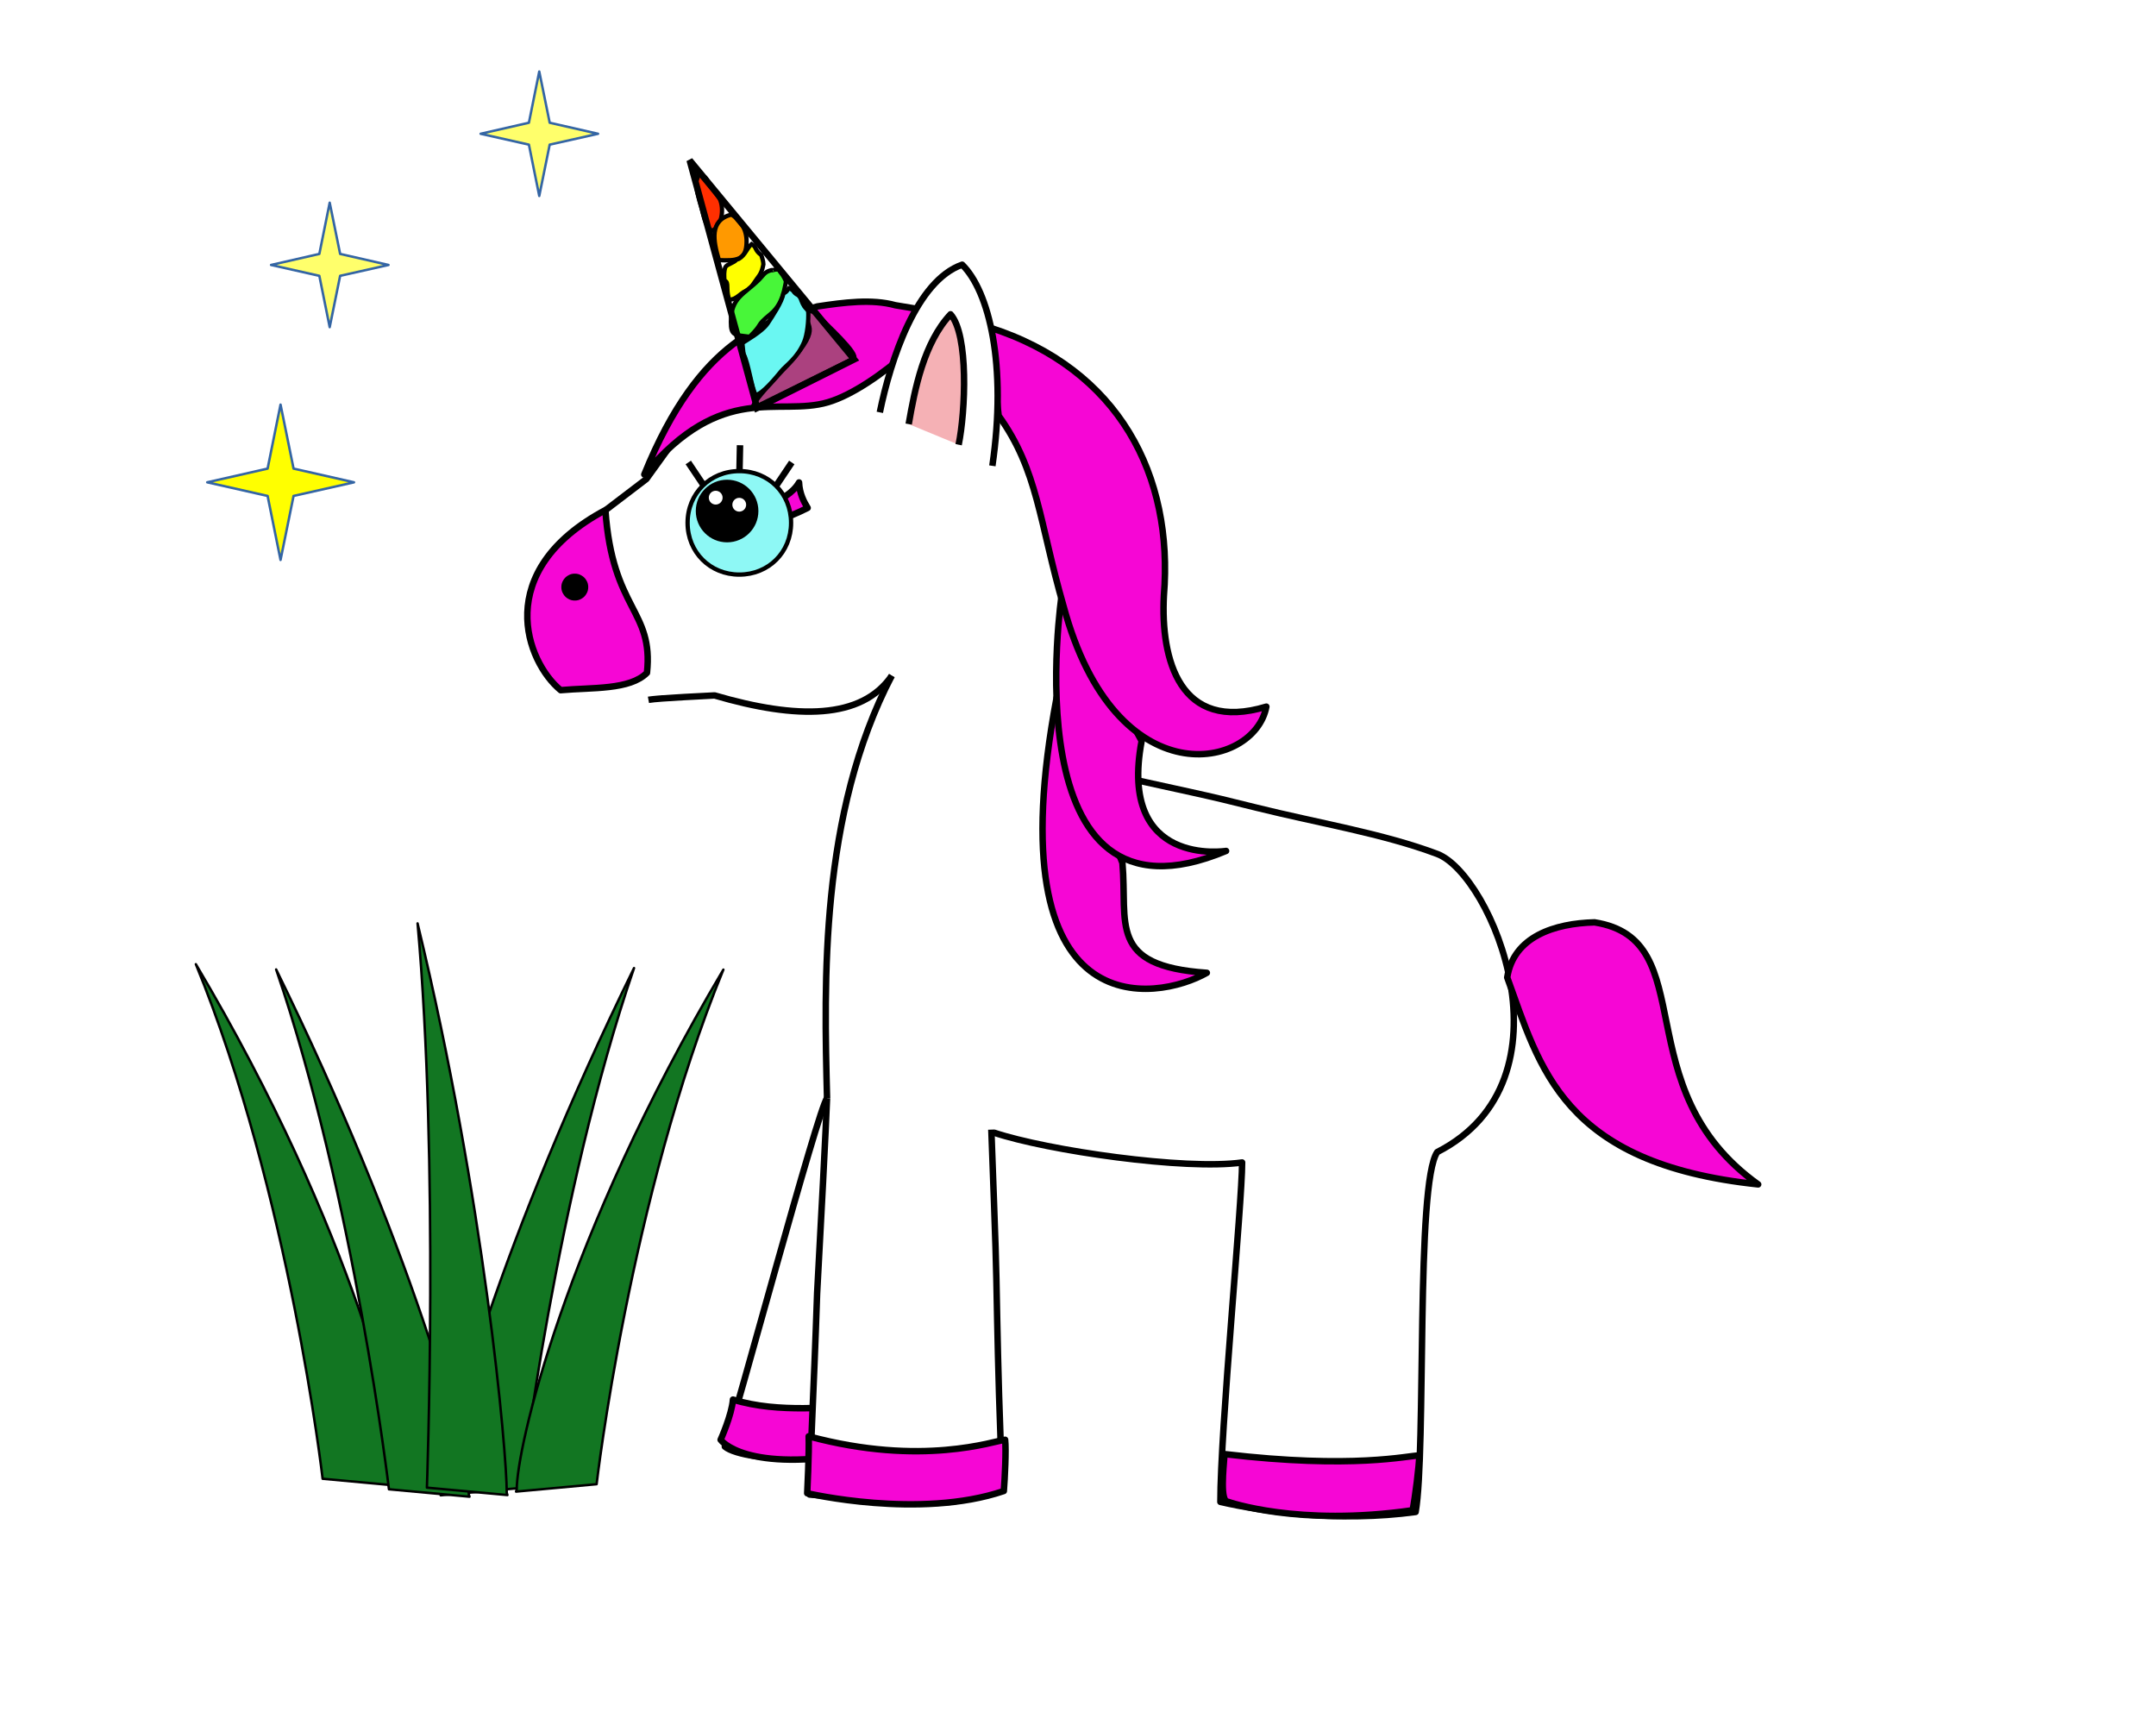
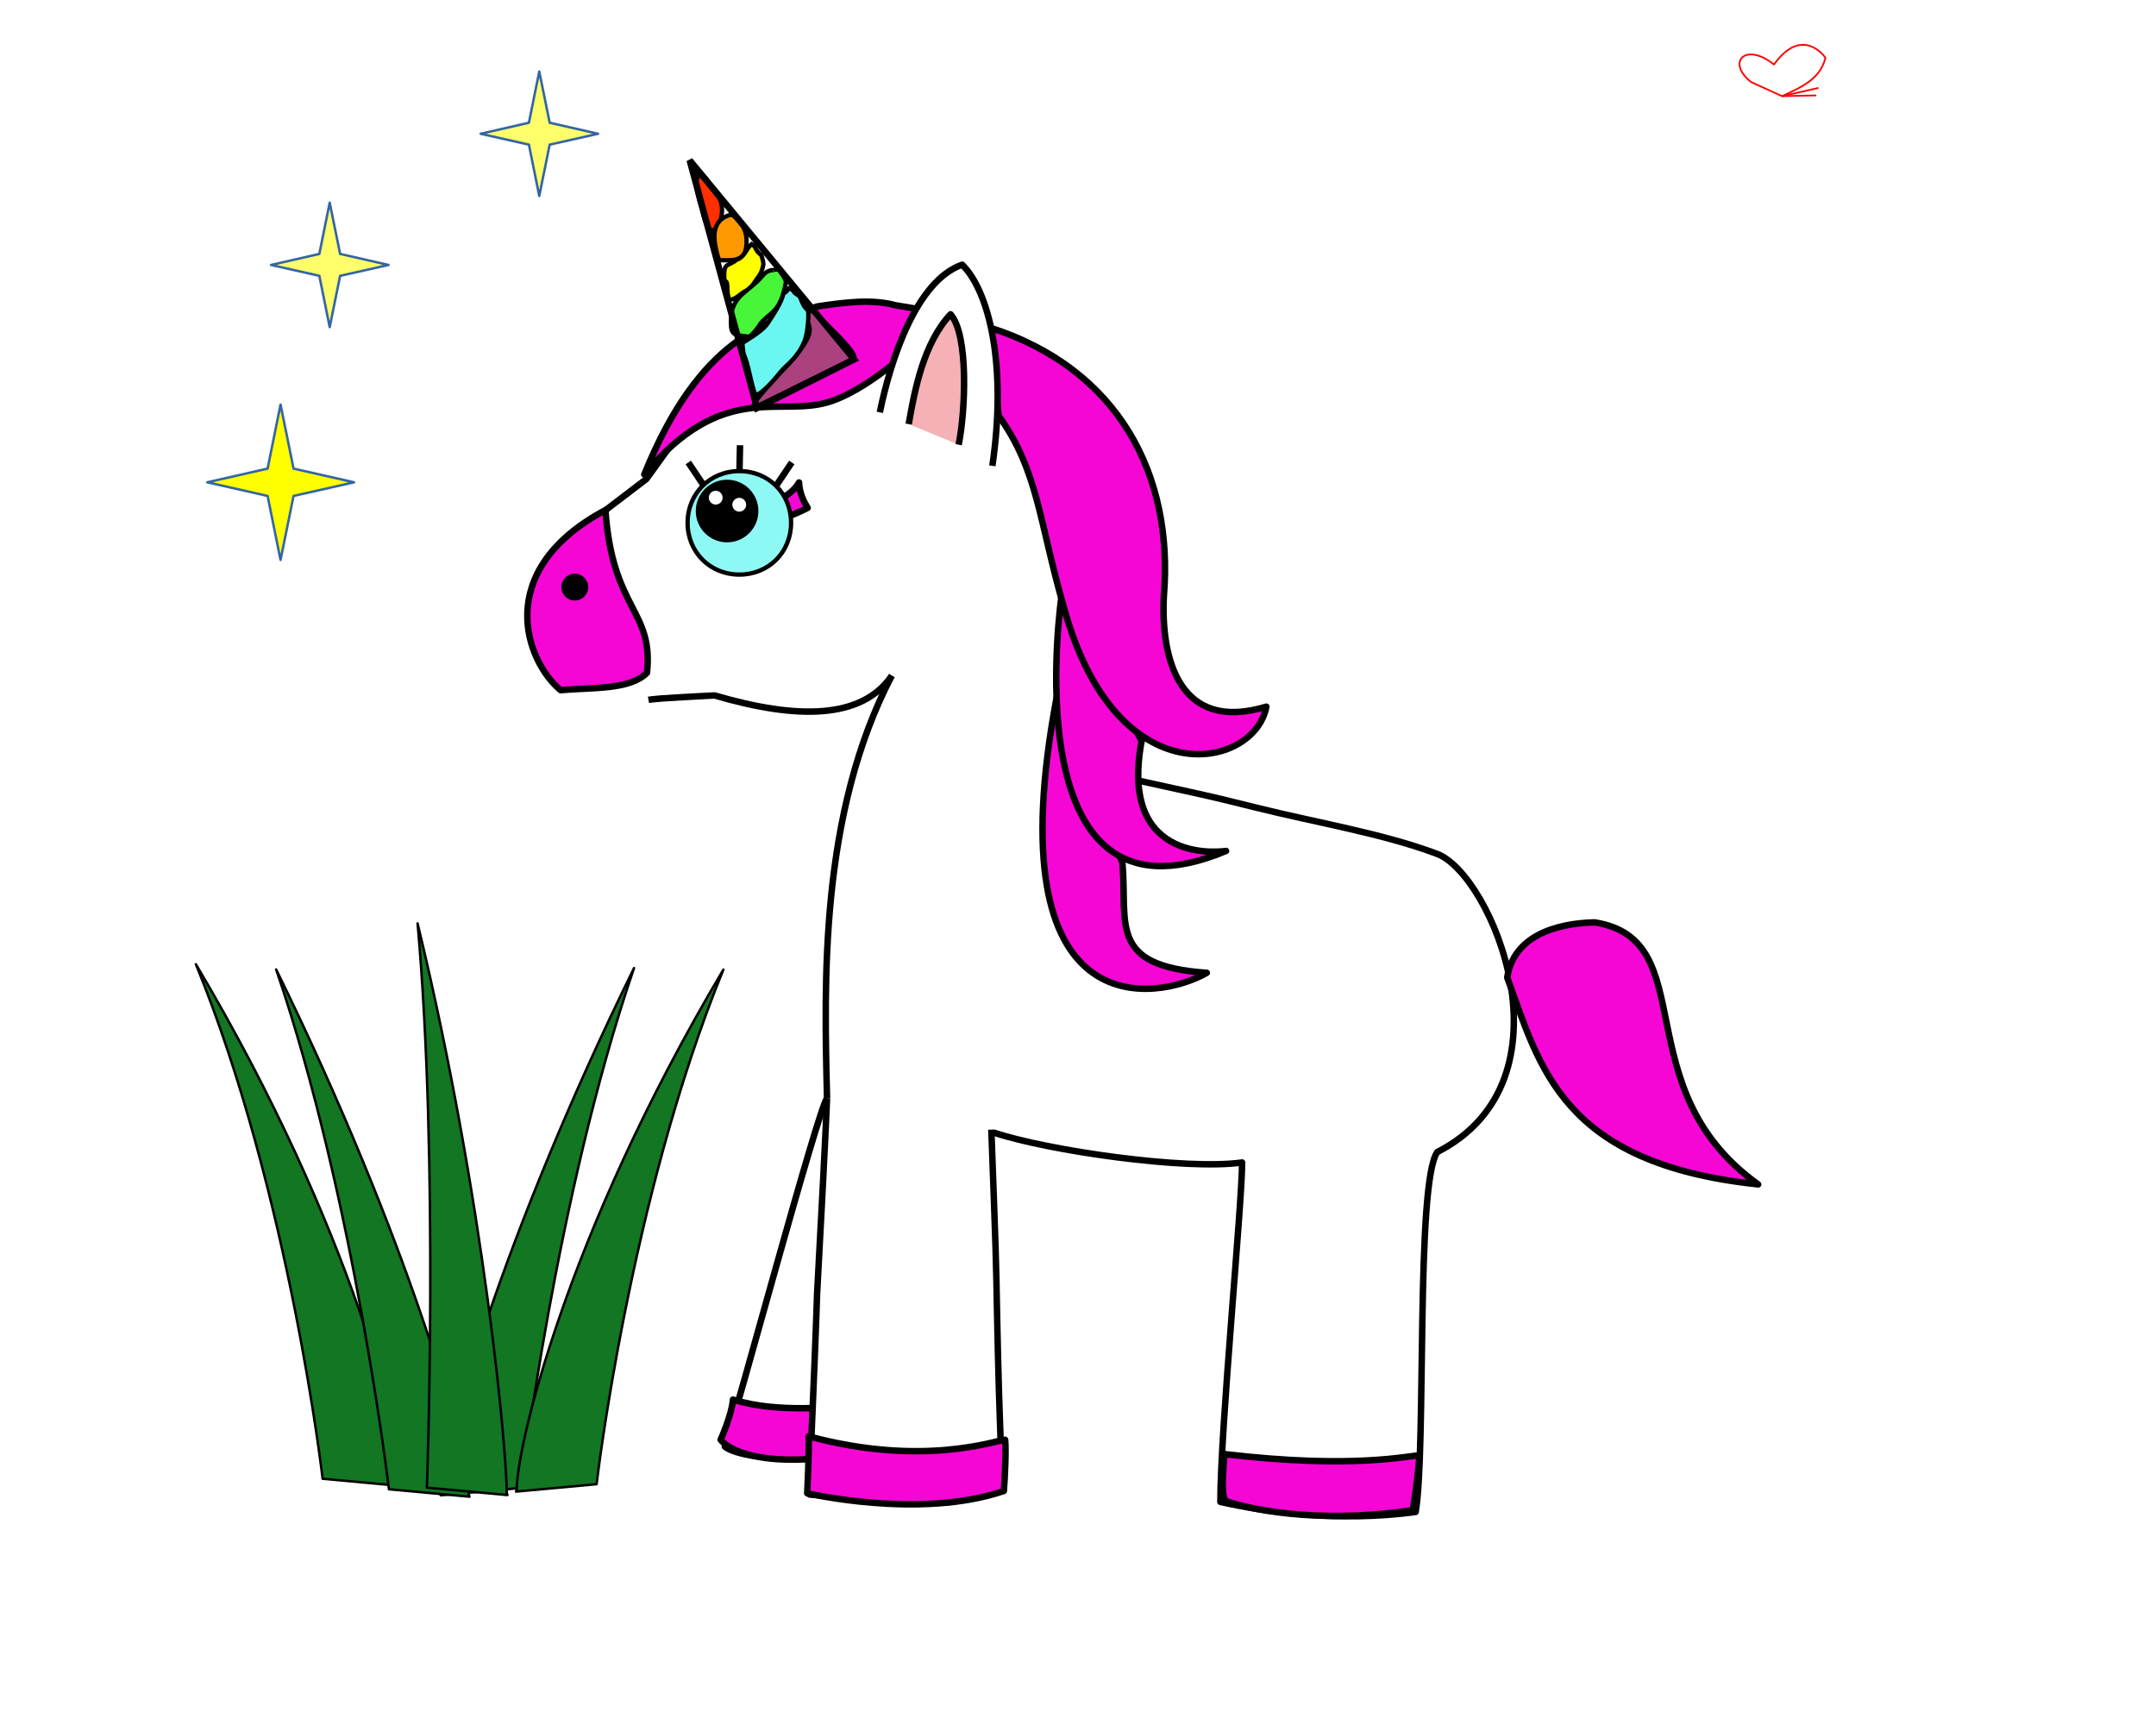
<svg xmlns="http://www.w3.org/2000/svg" version="1.2" width="250mm" height="200mm" viewBox="0 0 25000 20000" preserveAspectRatio="xMidYMid" fill-rule="evenodd" stroke-width="28.222" stroke-linejoin="round" xml:space="preserve">
  <style>
    path.line {
	fill:none;
	stroke:rgb(0,0,0);
	stroke-width:75;
	stroke-linejoin:round;
    }
    path.line_white_fill {
	fill:rgb(255,255,255);
	stroke:rgb(0,0,0);
	stroke-width:75;
	stroke-linejoin:round;
    }
    path.eyeline {
	fill:none;
	stroke:rgb(0,0,0);
	stroke-width:50;
	stroke-linejoin:round;
    }
    path.fill {
	fill:rgb(246,6,213);
	stroke:rgb(0,0,0);
	stroke-width:75;
	stroke-linejoin:round;
    }
    .dl {
	fill:none;
	stroke:red;
	stroke-width:20;
	stroke-linejoin:round;
    }
    path.germ {
	fill:rgb(153,221,255);
	stroke:rgb(0,0,0);
	stroke-width:25;
	stroke-linejoin:round;
    }
    path.grass {
        fill:rgb(18,118,34);
        stroke:rgb(0,0,0);
    }
    path.clear {
	fill:rgb(255,255,255);
        stroke:none;
    }
    path.flower {
        fill:rgb(255,215,215);
        stroke:rgb(0,0,0);
        stroke-width:20;
        stroke-linejoin:round;
    }
    path.eye2 {
        fill:rgb(142,248,245);
        stroke:none;
    }
    .eyeball {
        fill:rgb(0,0,0);
        stroke:rgb(0,0,0);
        stroke-width:20;
        stroke-linejoin:miter;
    }
    .glare {
        fill:rgb(255,255,255);
        stroke:rgb(0,0,0);
        stroke-width:20;
        stroke-linejoin:miter;
    }
  </style>
  <g id="stars">
    <g id="star1">
      <path id="star1off" style="display:none" fill="rgb(255,255,107)" stroke="rgb(52,101,164)" d="M 2573,5592 L 3133,5464 3253,4870 3374,5464 3935,5592 3374,5718 3253,6313 3133,5718 2573,5592 Z" />
      <path id="star1on" fill="rgb(255,255,0)" stroke="rgb(52,101,164)" d="M 2403,5592 L 3103,5433 3253,4691 3404,5433 4105,5592 3404,5750 3253,6492 3103,5750 2403,5592 Z" />
    </g>
    <g id="star2">
      <path id="star2off" fill="rgb(255,255,107)" stroke="rgb(52,101,164)" d="M 3143,3072 L 3703,2944 3823,2350 3944,2944 4505,3072 3944,3198 3823,3793 3703,3198 3143,3072 Z" />
      <path id="star2on" style="display:none" fill="rgb(255,255,0)" stroke="rgb(52,101,164)" d="M 2973,3072 L 3673,2913 3823,2171 3974,2913 4675,3072 3974,3230 3823,3972 3673,3230 2973,3072 Z" />
    </g>
    <g id="star3">
      <path id="star3off" fill="rgb(255,255,107)" stroke="rgb(52,101,164)" d="M 5573,1551 L 6133,1423 6253,829 6374,1423 6935,1551 6374,1677 6253,2272 6133,1677 5573,1551 Z" />
      <path id="star3on" style="display:none" fill="rgb(255,255,0)" stroke="rgb(52,101,164)" d="M 5403,1551 L 6103,1392 6253,650 6404,1392 7105,1551 6404,1709 6253,2451 6103,1709 5403,1551 Z" />
    </g>
  </g>
  <g id="body">
    <g>
      <path id="body_contour" class="line" d="M 12376,8868 C 13935,9215 13907,9198 14572,9365 15283,9542 16037,9664 16666,9901 17297,10140 18300,12523 16666,13357 16414,13716 16540,16815 16415,17530 15534,17650 14655,17530 14151,17413 14151,16576 14403,13955 14403,13478 13744,13571 12146,13340 11522,13131" />
      <path id="body_contour_t" style="display:none" d="M 12376,8868 C 13935,9215 13907,9198 14572,9365 15283,9542 16037,9664 16666,9901 17297,10140 18300,12523 16666,13357 16414,13716 16540,16815 16415,17530 15534,17650 14655,17530 14151,17413 14151,16576 14403,13955 14403,13478 13744,13571 12146,13340 11522,13131" />
      <path class="fill" d="M 16380,17510 C 16409,17365 16456,16994 16457,16875 16331,16875 15695,17036 14199,16859 14186,17037 14145,17411 14237,17411 14237,17411 15048,17703 16380,17510 Z" />
    </g>
    <path id="tail_1" style="display:none" class="fill" d="M 17475,11332 C 17548,10858 18025,10704 18488,10692 19753,10892 20175,12453 18223,14555 18403,12292 17855,12372 17475,11332 Z" />
    <path id="tail_3" class="fill" transform-origin="15530 13400" d="M 17477,11333 C 17550,10859 18028,10705 18490,10694 19755,10894 18825,12613 20387,13732 18109,13492 17857,12373 17477,11333 Z" />
    <path id="tail_3_t" style="display:none" class="fill" d="M 17477,11333 C 17550,10859 18028,10705 18490,10694 19755,10894 18825,12613 20387,13732 18109,13492 17857,12373 17477,11333 Z" />
    <path id="tail_sneeze" style="display:none" class="fill" d="M 17477,11333 C 17550,10859 18028,10705 18490,10694 19755,10894 19962,11343 21709,11562 18610,13202 17857,12373 17477,11333 Z" />
    <g id="front_hoofs" transform-origin="15530 13400">
      <path id="hit" style="display:none" transform-origin="10470 17355" class="line" d="M 11274,17255 C 11153,17207 11101,17159 11119,17112 10928,17137 10704,17152 10461,17152 10219,17152 9994,17137 9804,17112 9787,17112 9787,17112 9787,17112 9804,17159 9752,17211 9631,17255 9527,17299 9337,17332 9147,17355 L 9147,17355 C 9147,17358 9147,17358 9147,17358 9354,17380 9527,17413 9631,17454 9752,17498 9804,17550 9804,17594 9804,17598 9804,17598 9804,17598 L 9804,17598 C 9994,17572 10219,17557 10461,17557 10704,17557 10928,17572 11119,17598 L 11119,17598 C 11101,17550 11153,17502 11274,17454 11396,17410 11586,17377 11794,17355 L 11794,17355 C 11586,17332 11396,17299 11274,17255 L 11274,17255 Z" />
      <path id="hit_t" style="display:none" transform-origin="10470 17355" class="line" d="M 11274,17255 C 11153,17207 11101,17159 11119,17112 10928,17137 10704,17152 10461,17152 10219,17152 9994,17137 9804,17112 9787,17112 9787,17112 9787,17112 9804,17159 9752,17211 9631,17255 9527,17299 9337,17332 9147,17355 L 9147,17355 C 9147,17358 9147,17358 9147,17358 9354,17380 9527,17413 9631,17454 9752,17498 9804,17550 9804,17594 9804,17598 9804,17598 9804,17598 L 9804,17598 C 9994,17572 10219,17557 10461,17557 10704,17557 10928,17572 11119,17598 L 11119,17598 C 11101,17550 11153,17502 11274,17454 11396,17410 11586,17377 11794,17355 L 11794,17355 C 11586,17332 11396,17299 11274,17255 L 11274,17255 Z" />
      <path id="hit1" style="display:none" class="line" d="M 12278,17126 C 12014,17022 11901,16918 11939,16814 11525,16870 11035,16902 10508,16902 9981,16902 9492,16870 9077,16814 9040,16814 9040,16814 9040,16814 9077,16918 8964,17030 8701,17126 8475,17222 8061,17294 7647,17342 L 7647,17342 C 7647,17350 7647,17350 7647,17350 8098,17398 8475,17470 8701,17558 8964,17654 9077,17766 9077,17862 9077,17871 9077,17871 9077,17871 L 9077,17871 C 9492,17814 9981,17782 10508,17782 11035,17782 11525,17814 11939,17871 L 11939,17871 C 11901,17766 12014,17662 12278,17558 12541,17462 12956,17390 13408,17342 L 13408,17342 C 12956,17294 12541,17222 12278,17126 L 12278,17126 Z" />
      <path id="hoof_right_line" class="line" d="M 9590,12732 C 9484,12865 8531,16415 8405,16772 8509,16863 8958,16947 9331,16865 9363,16436 9331,17056 9359,16403" />
      <path id="hoof_right" class="fill" d="M 9990,16839 C 9998,16549 9961,16621 9934,16322 9645,16294 9049,16396 8499,16227 8486,16403 8356,16693 8356,16693 8356,16693 8636,17093 9990,16839 Z" />
      <path id="hoof_left_line" class="line_white_fill" d="M 9590,12732 C 9580,13022 9514,14292 9475,14993 9436,16156 9387,17028 9388,17328 11052,17465 10909,17465 11626,17274 11588,16403 11575,15877 11562,15256 11549,14555 11549,14555 11495,13097" />
      <path id="hoof_left_line_2" style="display:none" class="line" d="M 9590,12732 C 9580,13022 9514,14292 9475,14993 9436,16156 9387,17028 9388,17328 11052,17465 10909,17465 11626,17274 11588,16403 11575,15877 11562,15256 11549,14555 11549,14555 11495,13097" />
      <path id="hoof_left_line_3" style="display:none" class="line" d="M 9590,12732 C 9516,12790 9152,13660 9102,14736 9052,15811 10667,16887 10651,17075 11805,16437 11716,16293 12373,15715 11712,14818 11570,14899 11226,14437 11140,13729 11368,13729 11495,13097" />
      <path id="hoof_left" class="fill" d="M 11640,17287 C 11652,17140 11668,16811 11655,16693 11531,16705 10694,17009 9377,16653 9384,16830 9360,17313 9360,17313 9360,17313 10664,17619 11640,17287 Z" />
      <path id="hoof_left_t" style="display:none" class="fill" d="M 11640,17287 C 11652,17140 11668,16811 11655,16693 11531,16705 10694,17009 9377,16653 9384,16830 9360,17313 9360,17313 9360,17313 10664,17619 11640,17287 Z" />
      <path id="hoof_left_t_end" style="display:none" class="fill" d="M 12375,15649 C 12282,15529 12067,15269 11976,15188 11890,15273 11462,16021 10216,16562 10343,16693 10657,17076 10657,17076 10657,17076 11860,16504 12375,15649 Z" />
    </g>
  </g>
  <g id="head">
    <path id="contour" class="line" d="M 10341,7834 C 9502,9441 9557,11390 9590,12732" />
    <path id="contour_t0" class="line" style="display:none" d="M 10341,7834 C 9502,9441 9557,11390 9590,12732" />
    <path id="back" class="line" d="M 12376,8868 C 12376,8868 12376,8868 12376,8868" />
    <path id="back_t0" class="line" style="display:none" d="M 12376,8868 C 12376,8868 12376,8868 12376,8868" />
    <path id="back_t1" class="line" style="display:none" d="M 12376,8868 C 10212,8420 9665,8261 9301,7627" />
    <g id="head_without_neck" transform-origin="10807 12015">
      <g id="hcontour">
        <path class="line" d="M 7837,5080 L 7495,5554 7024,5913" />
        <path class="line" d="M 7519,8114 C 7639,8092 8267,8066 8286,8063 9241,8343 9993,8343 10341,7834" />
      </g>
      <g id="mane">
        <path class="fill" d="M 7471,5501 C 8381,4415 9022,4834 9600,4664 10177,4494 11039,3649 10862,3619 L 10382,3539 C 10111,3464 9786,3506 9477,3553 8899,3722 8118,3906 7471,5501 Z" />
        <path class="fill" d="M 12252,8088 C 11525,11951 13426,11604 13994,11279 12841,11200 13077,10708 13015,10004 Z" />
        <path class="fill" d="M 12312,6887 C 12312,6887 11704,10921 14217,9866 14217,9866 12961,10064 13238,8591 Z" />
        <path class="fill" d="M 11465,3794 C 12985,4275 13609,5523 13496,6905 13457,7645 13679,8497 14684,8193 14551,8917 12939,9270 12333,7030 12049,6047 12038,5456 11580,4820 Z" />
      </g>
      <g class="Group" id="horn">
        <path fill="rgb(255,47,0)" stroke="none" d="M 8254,2675 C 8368,2641 8403,2417 8344,2303 L 8256,2182 C 8183,2092 8216,2051 8102,2022 L 8072,2110 C 8067,2175 8107,2323 8127,2385 8158,2483 8173,2625 8254,2675 Z" />
        <path fill="none" stroke="rgb(0,0,0)" stroke-width="50" stroke-linejoin="miter" d="M 8254,2675 C 8368,2641 8403,2417 8344,2303 L 8256,2182 C 8183,2092 8216,2051 8102,2022 L 8072,2110 C 8067,2175 8107,2323 8127,2385 8158,2483 8173,2625 8254,2675 Z" />
        <path fill="rgb(255,153,0)" stroke="none" d="M 8336,3016 C 8538,3024 8656,3021 8657,2802 8658,2724 8637,2663 8610,2613 L 8530,2520 C 8523,2515 8482,2487 8482,2487 8222,2554 8271,2793 8336,3016 Z" />
        <path fill="none" stroke="rgb(0,0,0)" stroke-width="50" stroke-linejoin="miter" d="M 8336,3016 C 8538,3024 8656,3021 8657,2802 8658,2724 8637,2663 8610,2613 L 8530,2520 C 8523,2515 8482,2487 8482,2487 8222,2554 8271,2793 8336,3016 Z" />
        <path fill="rgb(255,255,0)" stroke="none" d="M 8542,3010 C 8500,3053 8437,3061 8414,3093 8394,3124 8393,3232 8405,3256 8455,3274 8415,3344 8453,3473 8544,3481 8596,3377 8679,3363 8718,3324 8740,3283 8776,3234 8816,3180 8836,3151 8852,3064 8851,3024 8837,2994 8828,2958 8745,2897 8778,2865 8715,2830 8658,2879 8646,2954 8568,3001 L 8542,3010 Z" />
        <path fill="none" stroke="rgb(0,0,0)" stroke-width="50" stroke-linejoin="miter" d="M 8542,3010 C 8500,3053 8437,3061 8414,3093 8394,3124 8393,3232 8405,3256 8455,3274 8415,3344 8453,3473 8544,3481 8596,3377 8679,3363 8718,3324 8740,3283 8776,3234 8816,3180 8836,3151 8852,3064 8851,3024 8837,2994 8828,2958 8745,2897 8778,2865 8715,2830 8658,2879 8646,2954 8568,3001 L 8542,3010 Z" />
        <path fill="rgb(72,246,57)" stroke="none" d="M 8692,3905 C 8862,3737 8753,3790 8934,3642 8937,3639 8942,3635 8945,3632 L 8967,3612 C 9040,3538 9079,3443 9100,3333 9117,3247 9120,3275 9091,3215 9078,3190 9078,3195 9059,3166 9056,3161 9042,3147 9041,3138 9041,3129 9035,3127 9032,3123 8936,3127 9019,3123 8957,3133 8937,3136 8970,3124 8922,3139 8864,3158 8845,3198 8804,3240 8626,3417 8477,3446 8475,3731 8474,3898 8523,3882 8692,3905 Z" />
        <path fill="none" stroke="rgb(0,0,0)" stroke-width="50" stroke-linejoin="miter" d="M 8692,3905 C 8862,3737 8753,3790 8934,3642 8937,3639 8942,3635 8945,3632 L 8967,3612 C 9040,3538 9079,3443 9100,3333 9117,3247 9120,3275 9091,3215 9078,3190 9078,3195 9059,3166 9056,3161 9042,3147 9041,3138 9041,3129 9035,3127 9032,3123 8936,3127 9019,3123 8957,3133 8937,3136 8970,3124 8922,3139 8864,3158 8845,3198 8804,3240 8626,3417 8477,3446 8475,3731 8474,3898 8523,3882 8692,3905 Z" />
        <path fill="rgb(171,65,127)" stroke="none" d="M 9371,3608 C 9297,3811 9564,3745 9152,4213 9124,4244 8563,4817 8788,4705 L 9897,4158 C 9976,4118 9576,3750 9444,3625 9424,3606 9374,3601 9371,3608 Z" />
        <path fill="none" stroke="rgb(0,0,0)" stroke-width="50" stroke-linejoin="miter" d="M 9371,3608 C 9297,3811 9564,3745 9152,4213 9124,4244 8563,4817 8788,4705 L 9897,4158 C 9976,4118 9576,3750 9444,3625 9424,3606 9374,3601 9371,3608 Z" />
        <path fill="rgb(106,247,242)" stroke="none" d="M 9083,3405 C 9069,3500 8954,3669 8904,3746 8839,3847 8631,3958 8608,3979 L 8621,4103 C 8680,4209 8716,4508 8763,4579 8838,4573 9006,4368 9060,4302 9113,4237 9246,4153 9325,3964 9360,3881 9378,3718 9372,3609 9344,3565 9338,3580 9309,3522 9282,3468 9293,3460 9256,3423 9184,3386 9220,3367 9147,3342 9113,3383 9137,3371 9083,3405 Z" />
        <path fill="none" stroke="rgb(0,0,0)" stroke-width="50" stroke-linejoin="miter" d="M 9083,3405 C 9069,3500 8954,3669 8904,3746 8839,3847 8631,3958 8608,3979 L 8621,4103 C 8680,4209 8716,4508 8763,4579 8838,4573 9006,4368 9060,4302 9113,4237 9246,4153 9325,3964 9360,3881 9378,3718 9372,3609 9344,3565 9338,3580 9309,3522 9282,3468 9293,3460 9256,3423 9184,3386 9220,3367 9147,3342 9113,3383 9137,3371 9083,3405 Z" />
        <path fill="none" stroke="rgb(0,0,0)" stroke-width="75" stroke-linejoin="miter" d="M 7997,1858 L 8779,4730 9904,4167 7997,1858 Z" />
      </g>
      <g class="Group" id="ear">
        <path fill="rgb(255,255,255)" stroke="none" d="M 11507,5401 C 11678,4233 11470,3377 11157,3069 10628,3253 10328,4166 10202,4781 Z" />
        <path class="line" d="M 11507,5401 C 11678,4233 11470,3377 11157,3069 10628,3253 10328,4166 10202,4781" />
        <path fill="rgb(245,177,181)" stroke="none" d="M 10537,4917 C 10607,4512 10712,3975 11022,3644 11234,3881 11195,4773 11116,5156 Z" />
        <path class="line" d="M 10537,4917 C 10607,4512 10712,3975 11022,3644 11234,3881 11195,4773 11116,5156" />
      </g>
      <path id="eated_3" class="grass" style="display:none" d="M 6788,8143 C 6479,8201 5955,8313 4852,8598 5605,8279 6098,8082 6721,7849 Z" />
      <path id="eated_3_zero" class="clear" d="M 7396,8077 L 7317,7680 8745,7178 8878,7958 Z" />
      <g id="snout">
        <path class="fill" d="M 7020,5914 C 5695,6621 6105,7678 6501,8002 6868,7969 7302,8002 7502,7801 7581,7067 7101,7079 7020,5914 Z" />
        <path id="jowl" class="fill" transform="rotate(-15)" transform-origin="7502 7801" d="M 6501,8002 C 6868,7969 7302,8002 7502,7801 7473,7926 7500,8039 7522,8112 7294,8158 6808,8243 6501,8002 Z" />
        <path fill="rgb(0,0,0)" stroke="rgb(0,0,0)" stroke-width="20" stroke-linejoin="miter" d="M 6664,6661 L 6665,6661 C 6692,6661 6715,6667 6738,6681 6761,6694 6778,6711 6791,6734 6805,6757 6811,6780 6811,6807 6811,6834 6805,6857 6791,6880 6778,6903 6761,6920 6738,6933 6715,6947 6692,6953 6665,6953 6638,6953 6615,6947 6592,6933 6569,6920 6552,6903 6539,6880 6525,6857 6519,6834 6519,6807 6519,6780 6525,6757 6539,6734 6552,6711 6569,6694 6592,6681 6615,6667 6637,6661 6664,6661 Z" />
      </g>
      <g id="eye2_open">
        <path id="eye2fill" class="eye2" d="M 8573,5462 C 8913,5462 9173,5722 9173,6062 9173,6402 8913,6662 8573,6662 8233,6662 7973,6402 7973,6062 7973,5722 8233,5462 8573,5462 Z" />
        <g id="eyeball">
          <circle id="eyeball" class="eyeball" cx="8431" cy="5925" r="353" />
          <circle id="glare1" class="glare" cx="8299" cy="5770" r="90" />
          <circle id="glare2" class="glare" cx="8572" cy="5852" r="90" />
        </g>
        <path id="eye2clear" class="clear" d="M 8573,5462 C 8913,5462 9173,5722 9173,6062 9173,5722 8913,5462 8573,5462 8233,5462 7973,5722 7973,6062 7973,5722 8233,5462 8573,5462 Z" />
        <path id="eye2contour" class="eyeline" d="M 8573,5462 C 8913,5462 9173,5722 9173,6062 9173,6402 8913,6662 8573,6662 8233,6662 7973,6402 7973,6062 7973,5722 8233,5462 8573,5462 Z" />
        <path id="eyelash1" class="line" d="M 8154,5620 L 7981,5362" />
        <path id="eyelash2" class="line" d="M 8575,5447 L 8581,5162" />
        <path id="eyelash3" class="line" d="M 9004,5626 L 9181,5362" />
        <g style="display:none">
          <path id="eye2_t1" d="M 8573,5462 C 8913,5462 9173,5722 9173,6062 9173,6402 8913,6662 8573,6662 8233,6662 7973,6402 7973,6062 7973,5722 8233,5462 8573,5462 Z" />
          <path id="eye2_t2" d="M 8573,6662 C 8913,6662 9173,6402 9173,6062 9173,6402 8913,6662 8573,6662 8233,6662 7973,6402 7973,6062 7973,6402 8233,6662 8573,6662 Z" />
          <path id="eye2_t3" class="clear" d="M 8573,5462 C 8913,5462 9173,5722 9173,6062 9173,5722 8913,5462 8573,5462 8233,5462 7973,5722 7973,6062 7973,5722 8233,5462 8573,5462 Z" />
          <path id="eyelash1_t1" d="M 8154,5620 L 7981,5362" />
          <path id="eyelash2_t1" d="M 8575,5447 L 8581,5162" />
          <path id="eyelash3_t1" d="M 9004,5626 L 9181,5362" />
          <path id="eyelash1_t2" d="M 8149,6523 L 7978,6766" />
          <path id="eyelash2_t2" d="M 8578,6690 L 8578,6975" />
          <path id="eyelash3_t2" d="M 9004,6531 L 9181,6738" />
        </g>
      </g>
    </g>
  </g>
  <g id="germs">
    <path id="germ1" style="display:none" class="germ" d="M 7213,8855 C 6995,9060 7068,9110 6924,9212 6759,9310 6665,9232 6813,9092 6961,8948 7031,8990 7213,8855" />
    <path id="germ2" style="display:none" class="germ" d="M 7213,8855 C 6995,9060 7068,9110 6924,9212 6759,9310 6665,9232 6813,9092 6961,8948 7031,8990 7213,8855" />
    <path id="germ3" style="display:none" class="germ" d="M 7213,8855 C 6995,9060 7068,9110 6924,9212 6759,9310 6665,9232 6813,9092 6961,8948 7031,8990 7213,8855" />
  </g>
  <g id="grass">
    <path class="grass" d="M 5118,17311 C 5117,16843 5814,14349 7352,11224 6442,13886 6044,17251 6044,17251 L 5110,17337 5118,17311 Z" />
    <path class="grass" d="M 4667,17205 C 4668,16737 4121,14291 2271,11179 3360,13842 3741,17145 3741,17145 L 4675,17231 4667,17205 Z" />
    <path class="grass" d="M 5992,17268 C 5991,16800 6538,14354 8388,11242 7299,13905 6918,17208 6918,17208 L 5984,17294 5992,17268 Z" />
    <path class="grass" d="M 5436,17327 C 5437,16859 4740,14365 3202,11240 4112,13902 4510,17267 4510,17267 L 5444,17353 5436,17327 Z" />
    <path id="eated_no" class="grass" d="M 5876,17308 C 5877,16840 5619,13914 4842,10706 5090,13468 4950,17248 4950,17248 L 5884,17334 5876,17308 Z" />
    <path id="eated" class="grass" style="display:none" d="M 5876,17308 C 5877,16840 5619,13914 5268,12673 5214,12678 5168,12685 5119,12683 5053,12694 5013,12686 4967,12690 5024,13468 4950,17248 4950,17248 L 5884,17334 5876,17308 Z" />
    <path id="eated_t0" class="grass" style="display:none" d="M 5876,17308 C 5877,16840 5619,13914 5268,12673 5214,12678 5168,12685 5119,12683 5053,12694 5013,12686 4967,12690 5024,13468 4950,17248 4950,17248 L 5884,17334 5876,17308 Z" />
    <path id="eated_t1" class="grass" style="display:none" d="M 5876,17308 C 5877,16840 5619,13914 5268,12673 5142,12020 5030,11501 4842,10706 4938,11841 4961,12376 4967,12690 5024,13468 4950,17248 4950,17248 L 5884,17334 5876,17308 Z" />
    <g id="flower_down_2" style="display:none" transform-origin="5100 12680" transform="translate(0,2000) rotate(-150)">
      <path class="flower" d="M 4223,9737 C 4213,9682 4143,9568 4245,9519 4292,9472 4342,9499 4392,9453 4441,9409 4472,9351 4530,9326 4584,9302 4648,9304 4707,9288 4776,9269 4850,9346 4918,9355 4985,9363 5052,9343 5096,9399 5128,9440 5168,9481 5170,9541 5251,9837 4882,10648 4834,10705 4834,10705 4289,10200 4223,9737 Z" />
      <path class="flower" d="M 4831,10694 C 4625,10439 3773,10523 3808,9693 4693,8878 4831,10694 4831,10694 Z" />
      <path class="flower" d="M 4847,10695 C 4947,10383 5772,10155 5441,9393 4321,8952 4847,10695 4847,10695 Z" />
    </g>
    <g id="flower_down">
      <g id="eated_and_flower" transform-origin="5100 12680">
        <path id="eated_2" class="grass" style="display:none" d="M 4967,12690 C 4961,12376 4938,11841 4842,10706 5030,11501 5142,12020 5268,12673 Z" />
        <g id="flower" style="display:none" transform="scale(0.01)" transform-origin="4831 10694">
          <path class="flower" d="M 4223,9737 C 4213,9682 4143,9568 4245,9519 4292,9472 4342,9499 4392,9453 4441,9409 4472,9351 4530,9326 4584,9302 4648,9304 4707,9288 4776,9269 4850,9346 4918,9355 4985,9363 5052,9343 5096,9399 5128,9440 5168,9481 5170,9541 5251,9837 4882,10648 4834,10705 4834,10705 4289,10200 4223,9737 Z" />
          <path id="petal_left" class="flower" d="M 4831,10694 C 4625,10439 3602,9525 4621,9257 4792,9274 4831,10694 4831,10694 Z" />
          <path id="petal_left_t1" style="display:none" class="flower" d="M 4831,10694 C 4625,10439 3602,9525 4621,9257 4792,9274 4831,10694 4831,10694 Z" />
          <path id="petal_left_t2" style="display:none" class="flower" d="M 4831,10694 C 4625,10439 3773,10523 3808,9693 4693,8878 4831,10694 4831,10694 Z" />
          <path id="petal_right" class="flower" d="M 4847,10695 C 4947,10383 5687,9382 4760,9248 4486,9494 4847,10695 4847,10695 Z" />
          <path id="petal_right_t1" style="display:none" class="flower" d="M 4847,10695 C 4947,10383 5687,9382 4760,9248 4486,9494 4847,10695 4847,10695 Z" />
          <path id="petal_right_t2" style="display:none" class="flower" d="M 4847,10695 C 4947,10383 5772,10155 5441,9393 4321,8952 4847,10695 4847,10695 Z" />
        </g>
      </g>
    </g>
    <path id="eated_2_t0" class="grass" style="display:none" d="M 4967,12690 C 5013,12686 5053,12694 5119,12683 5168,12685 5214,12678 5268,12673 Z" />
    <path id="eated_2_t1" class="grass" style="display:none" d="M 4967,12690 C 4961,12376 4938,11841 4842,10706 5030,11501 5142,12020 5268,12673 Z" />
  </g>
+   <g id="butterfly">
+     <path class="dl" d="M 20664,1115 C 20898,1007 21107,914 21167,670 21167,670 20905,284 20570,748 20239,482 20014,722 20305,951 Z" />
+     <path class="dl" d="M 20664,1115 21060,1106" />
+     <path class="dl" d="M 20664,1115 21087,1019" />
+   </g>
</svg>
